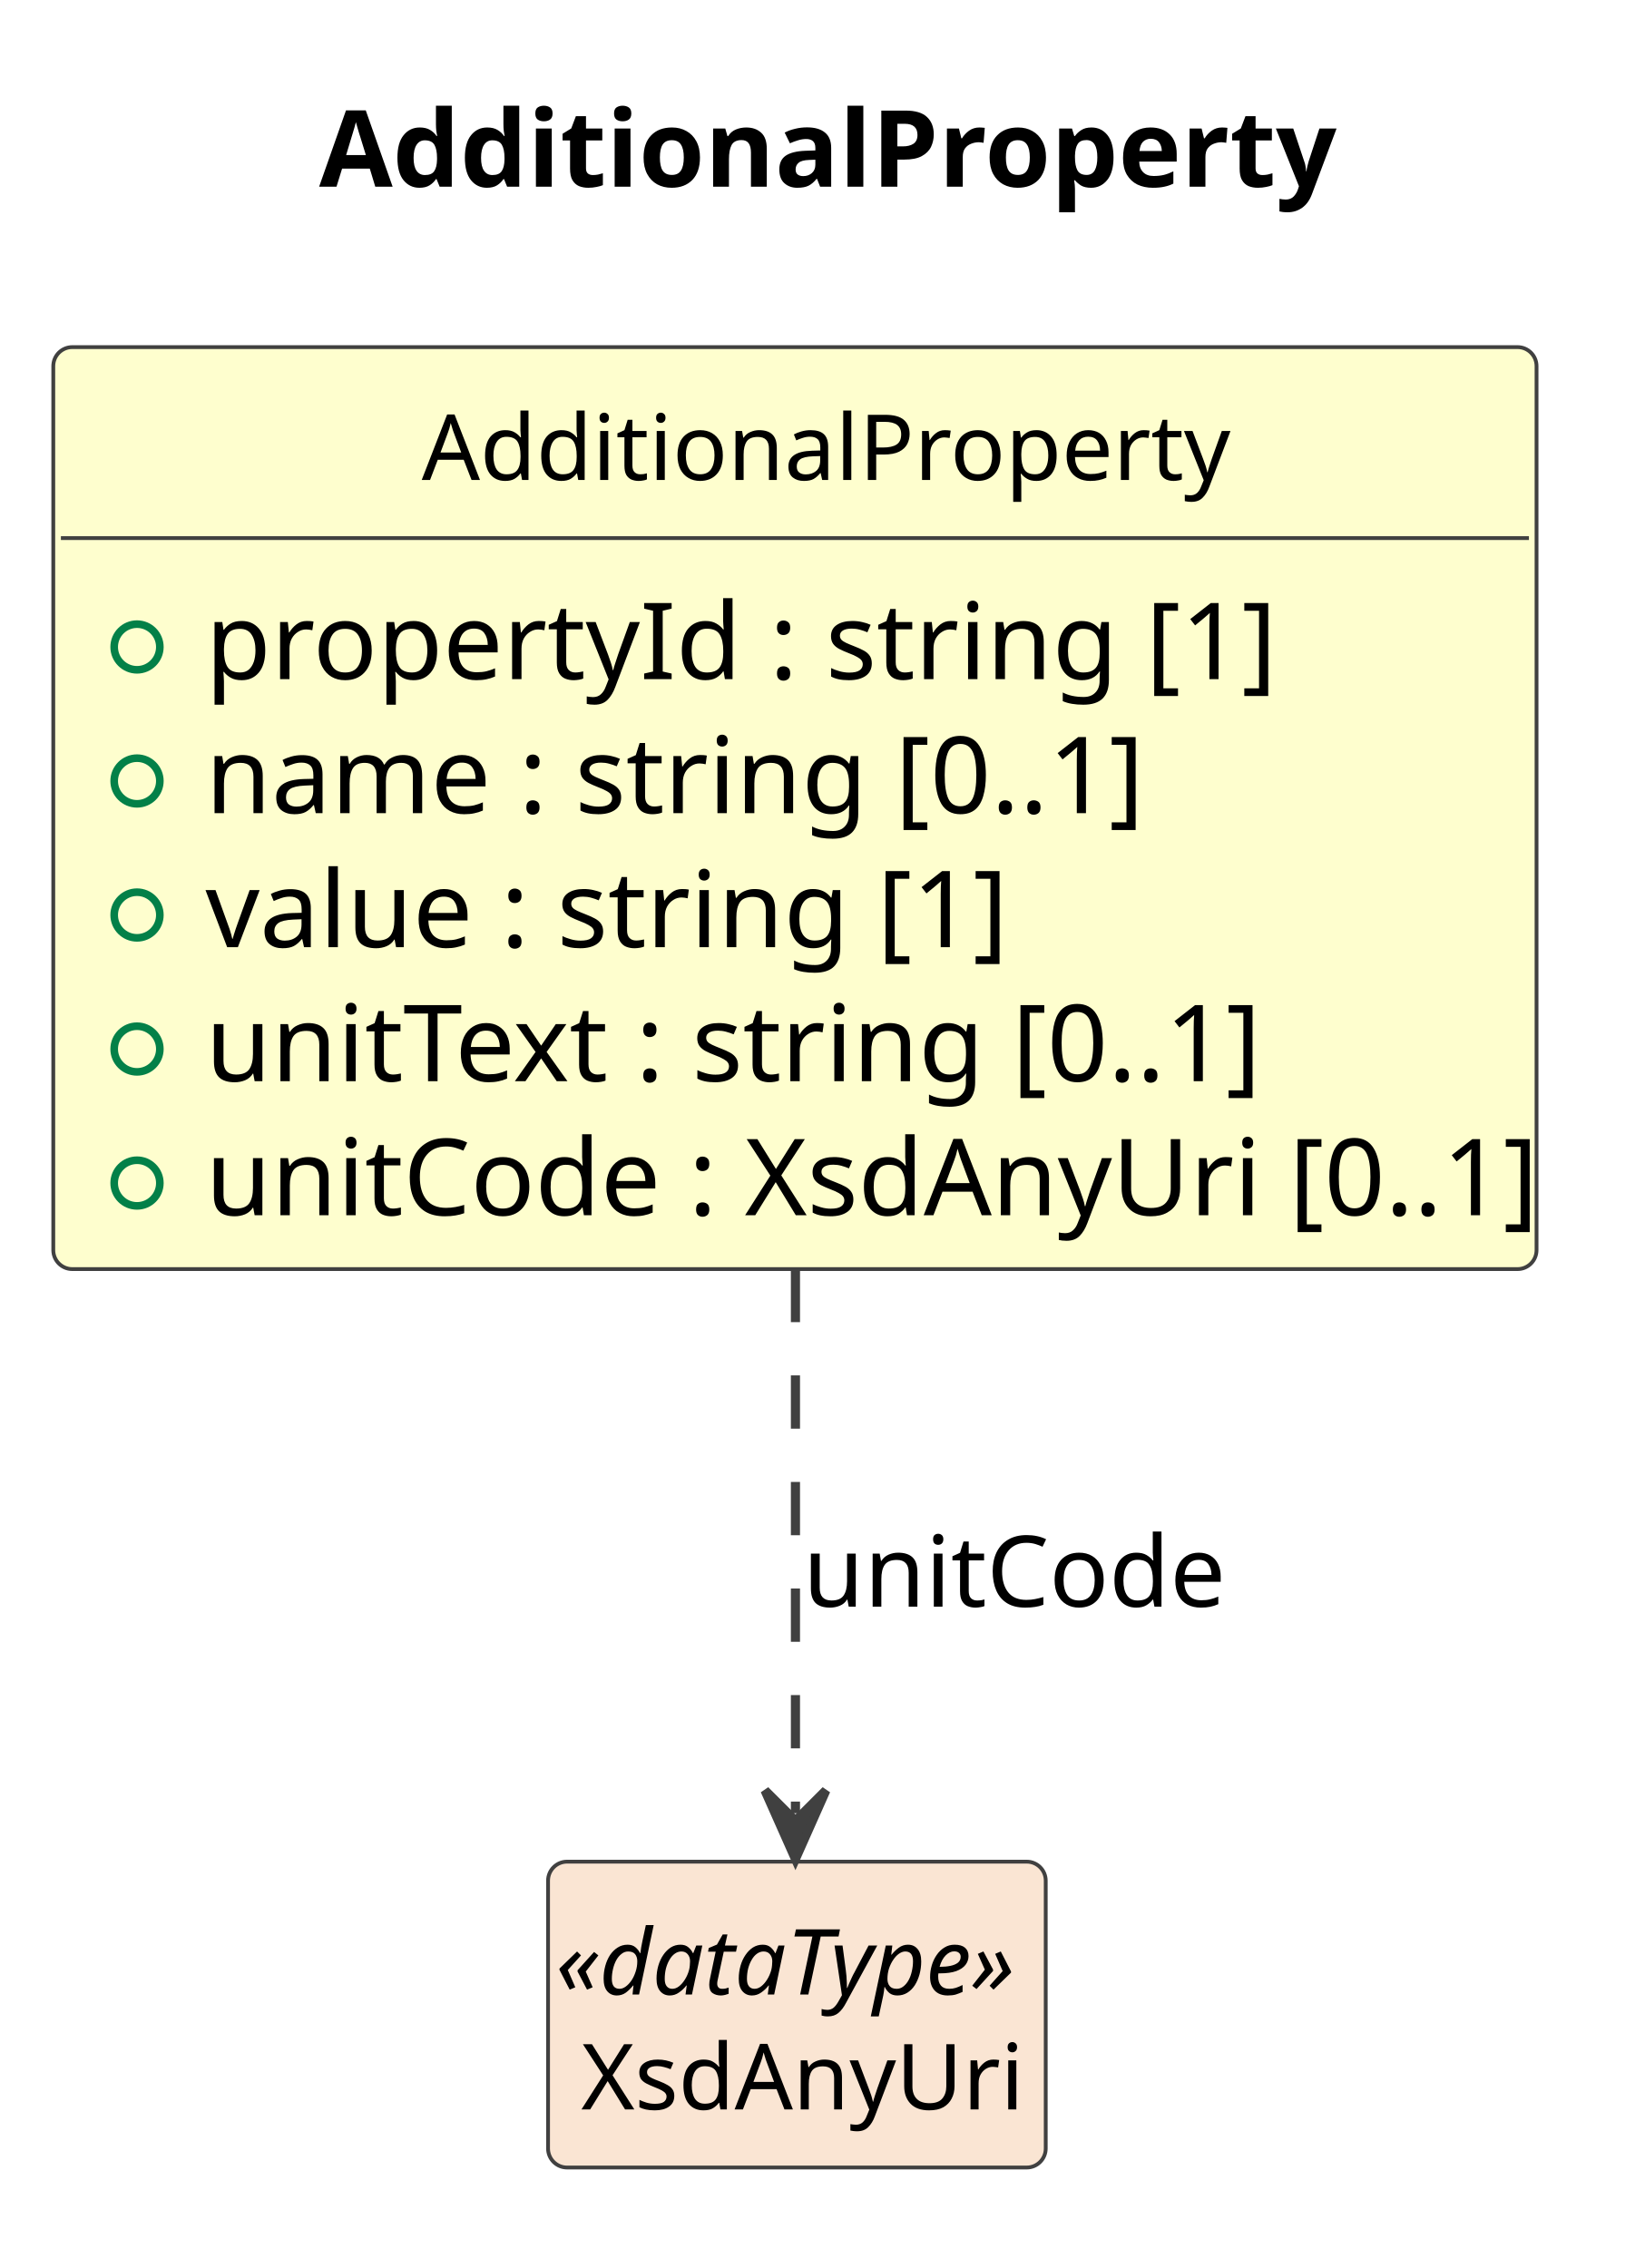
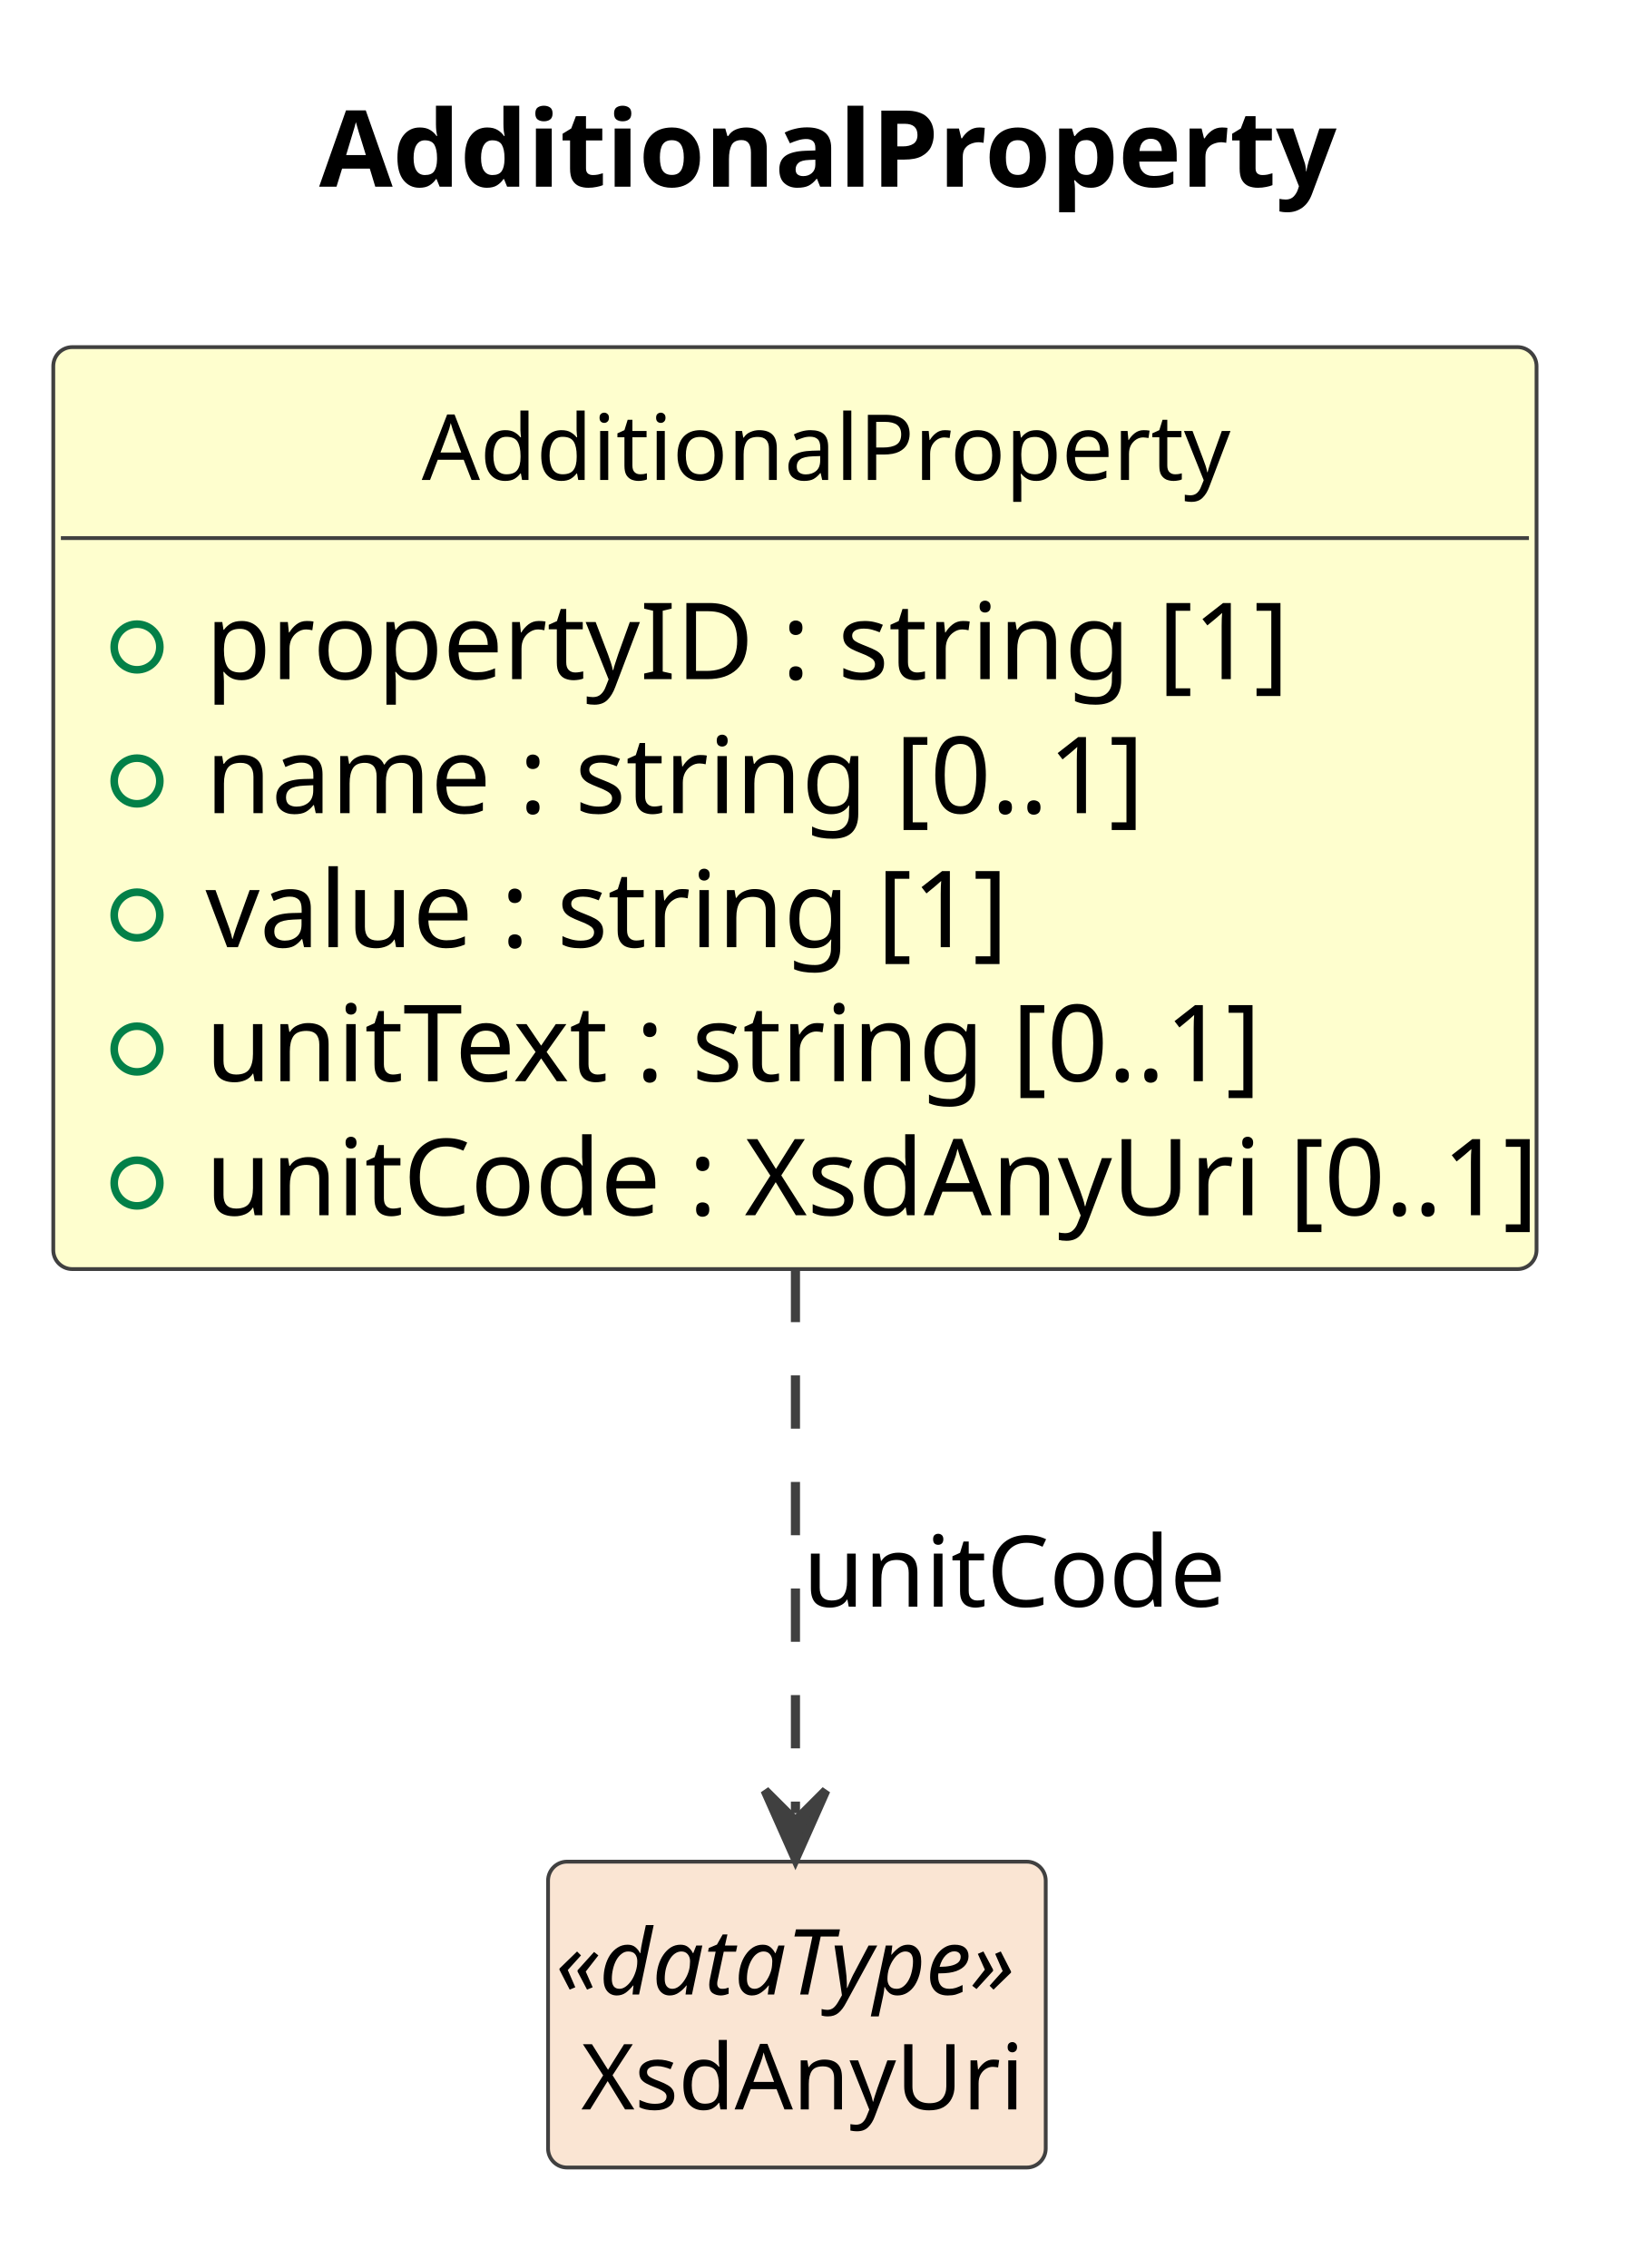
<svg xmlns="http://www.w3.org/2000/svg" contentStyleType="text/css" data-diagram-type="CLASS" height="298px" preserveAspectRatio="none" style="width:216px;height:298px;background:#FFFFFF;" version="1.1" viewBox="0 0 216 298" width="216px" zoomAndPan="magnify">
  <defs />
  <g>
    <g class="title" data-source-line="1">
      <text fill="#000000" font-family="sans-serif" font-size="14" font-weight="700" lengthAdjust="spacing" textLength="126.007" x="41.927" y="24.533">AdditionalProperty</text>
    </g>
    <g class="entity" data-qualified-name="AdditionalProperty" data-source-line="12" id="ent0002">
      <rect fill="#FEFECE" height="121.141" rx="2.5" ry="2.5" style="stroke:#404040;stroke-width:0.5;" width="194.861" x="7" y="45.609" />
      <text fill="#000000" font-family="sans-serif" font-size="12" lengthAdjust="spacing" textLength="98.057" x="55.402" y="63.066">AdditionalProperty</text>
      <line style="stroke:#404040;stroke-width:0.5;" x1="8" x2="200.861" y1="70.703" y2="70.703" />
      <g data-visibility-modifier="PUBLIC_FIELD">
        <ellipse cx="18" cy="85.008" fill="none" rx="3" ry="3" style="stroke:#038048;stroke-width:1;" />
      </g>
-       <text fill="#000000" font-family="sans-serif" font-size="14" lengthAdjust="spacing" textLength="128.393" x="27" y="89.236">propertyId : string [1]</text>
+       <text fill="#000000" font-family="sans-serif" font-size="14" lengthAdjust="spacing" textLength="130.717" x="27" y="89.236">propertyID : string [1]</text>
      <g data-visibility-modifier="PUBLIC_FIELD">
        <ellipse cx="18" cy="102.617" fill="none" rx="3" ry="3" style="stroke:#038048;stroke-width:1;" />
      </g>
      <text fill="#000000" font-family="sans-serif" font-size="14" lengthAdjust="spacing" textLength="115.944" x="27" y="106.846">name : string [0..1]</text>
      <g data-visibility-modifier="PUBLIC_FIELD">
        <ellipse cx="18" cy="120.227" fill="none" rx="3" ry="3" style="stroke:#038048;stroke-width:1;" />
      </g>
      <text fill="#000000" font-family="sans-serif" font-size="14" lengthAdjust="spacing" textLength="98.827" x="27" y="124.455">value : string [1]</text>
      <g data-visibility-modifier="PUBLIC_FIELD">
        <ellipse cx="18" cy="137.836" fill="none" rx="3" ry="3" style="stroke:#038048;stroke-width:1;" />
      </g>
      <text fill="#000000" font-family="sans-serif" font-size="14" lengthAdjust="spacing" textLength="130.724" x="27" y="142.065">unitText : string [0..1]</text>
      <g data-visibility-modifier="PUBLIC_FIELD">
        <ellipse cx="18" cy="155.445" fill="none" rx="3" ry="3" style="stroke:#038048;stroke-width:1;" />
      </g>
      <text fill="#000000" font-family="sans-serif" font-size="14" lengthAdjust="spacing" textLength="168.861" x="27" y="159.674">unitCode : XsdAnyUri [0..1]</text>
    </g>
    <g class="entity" data-qualified-name="XsdAnyUri" data-source-line="19" id="ent0003">
      <rect fill="#FAE5D3" height="40.188" rx="2.5" ry="2.5" style="stroke:#404040;stroke-width:0.5;" width="65.381" x="72" y="244.609" />
      <text fill="#000000" font-family="sans-serif" font-size="12" font-style="italic" lengthAdjust="spacing" textLength="63.381" x="73" y="262.066">«dataType»</text>
      <text fill="#000000" font-family="sans-serif" font-size="12" lengthAdjust="spacing" textLength="56.684" x="76.349" y="277.16">XsdAnyUri</text>
    </g>
    <g class="link" data-entity-1="ent0002" data-entity-2="ent0003" data-link-type="dependency" data-source-line="20" id="lnk4">
      <path codeLine="20" d="M104.5,166.719 C104.5,194.189 104.5,218.909 104.5,238.249" fill="none" id="AdditionalProperty-to-XsdAnyUri" style="stroke:#404040;stroke-width:1.2;stroke-dasharray:7,7;" />
      <polygon fill="#404040" points="104.5,244.249,108.5,235.249,104.5,239.249,100.5,235.249,104.5,244.249" style="stroke:#404040;stroke-width:1.2;" />
      <text fill="#000000" font-family="sans-serif" font-size="13" lengthAdjust="spacing" textLength="52.038" x="105.5" y="211.105">unitCode</text>
    </g>
  </g>
</svg>
